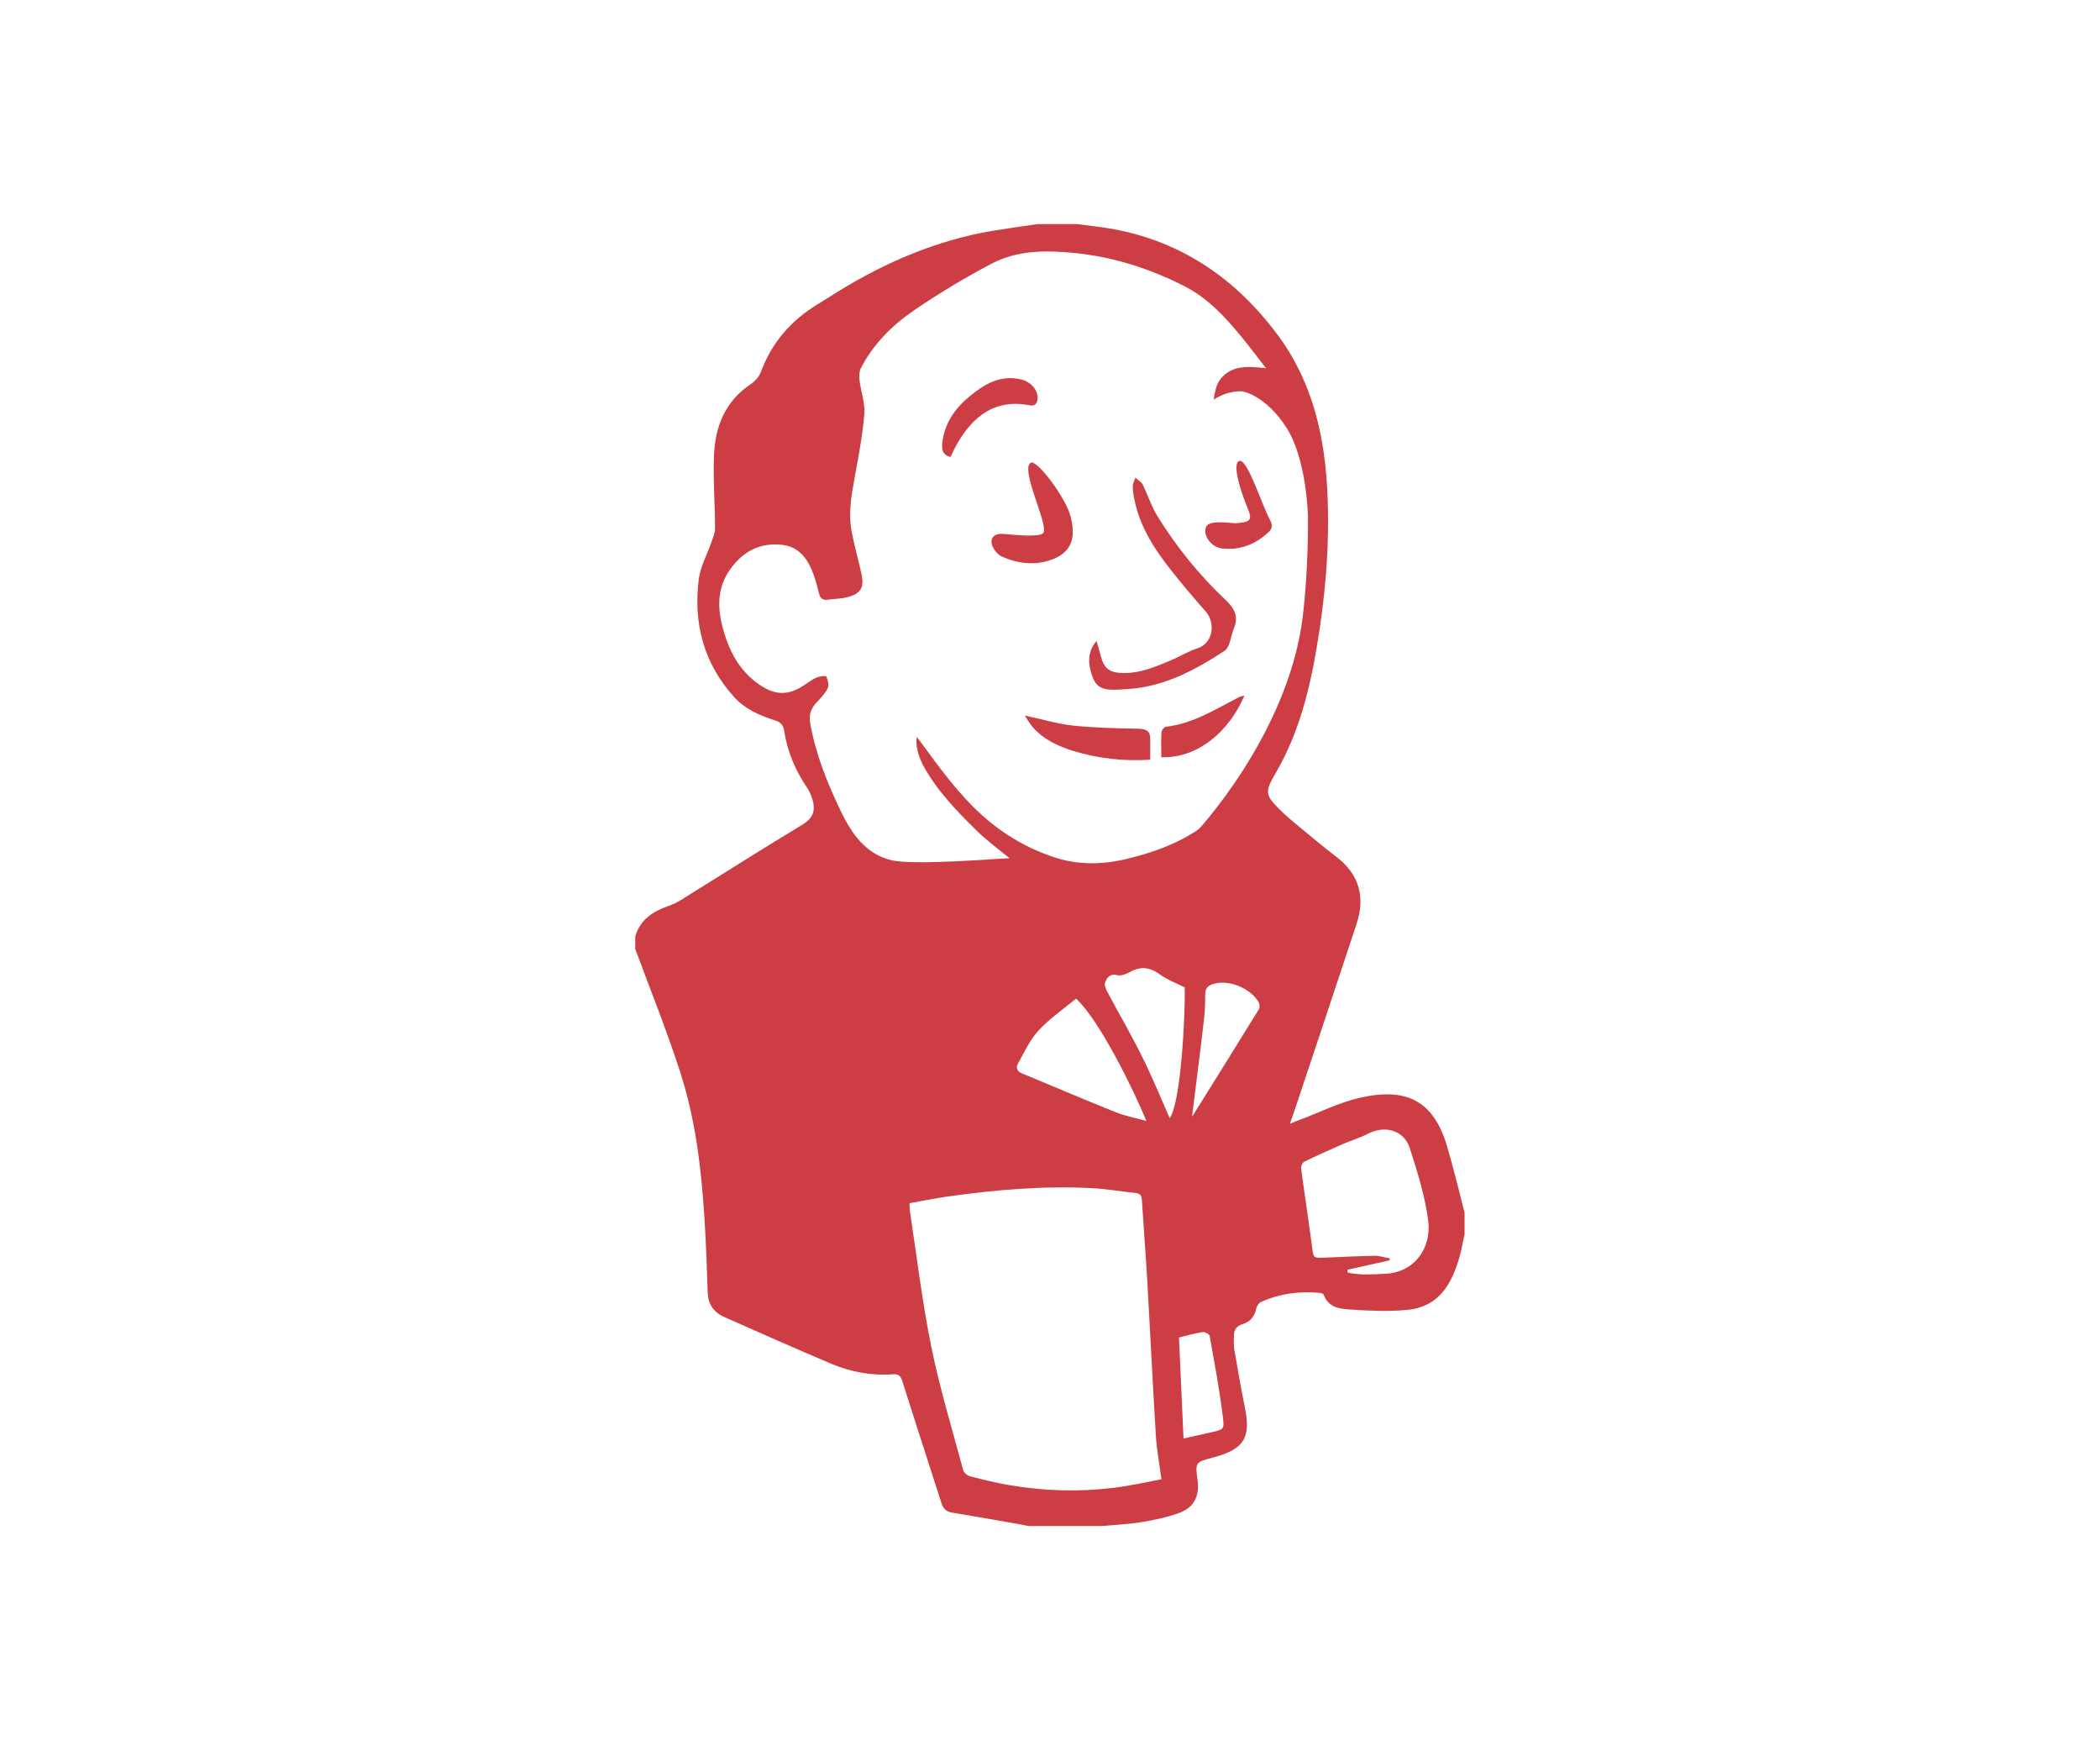
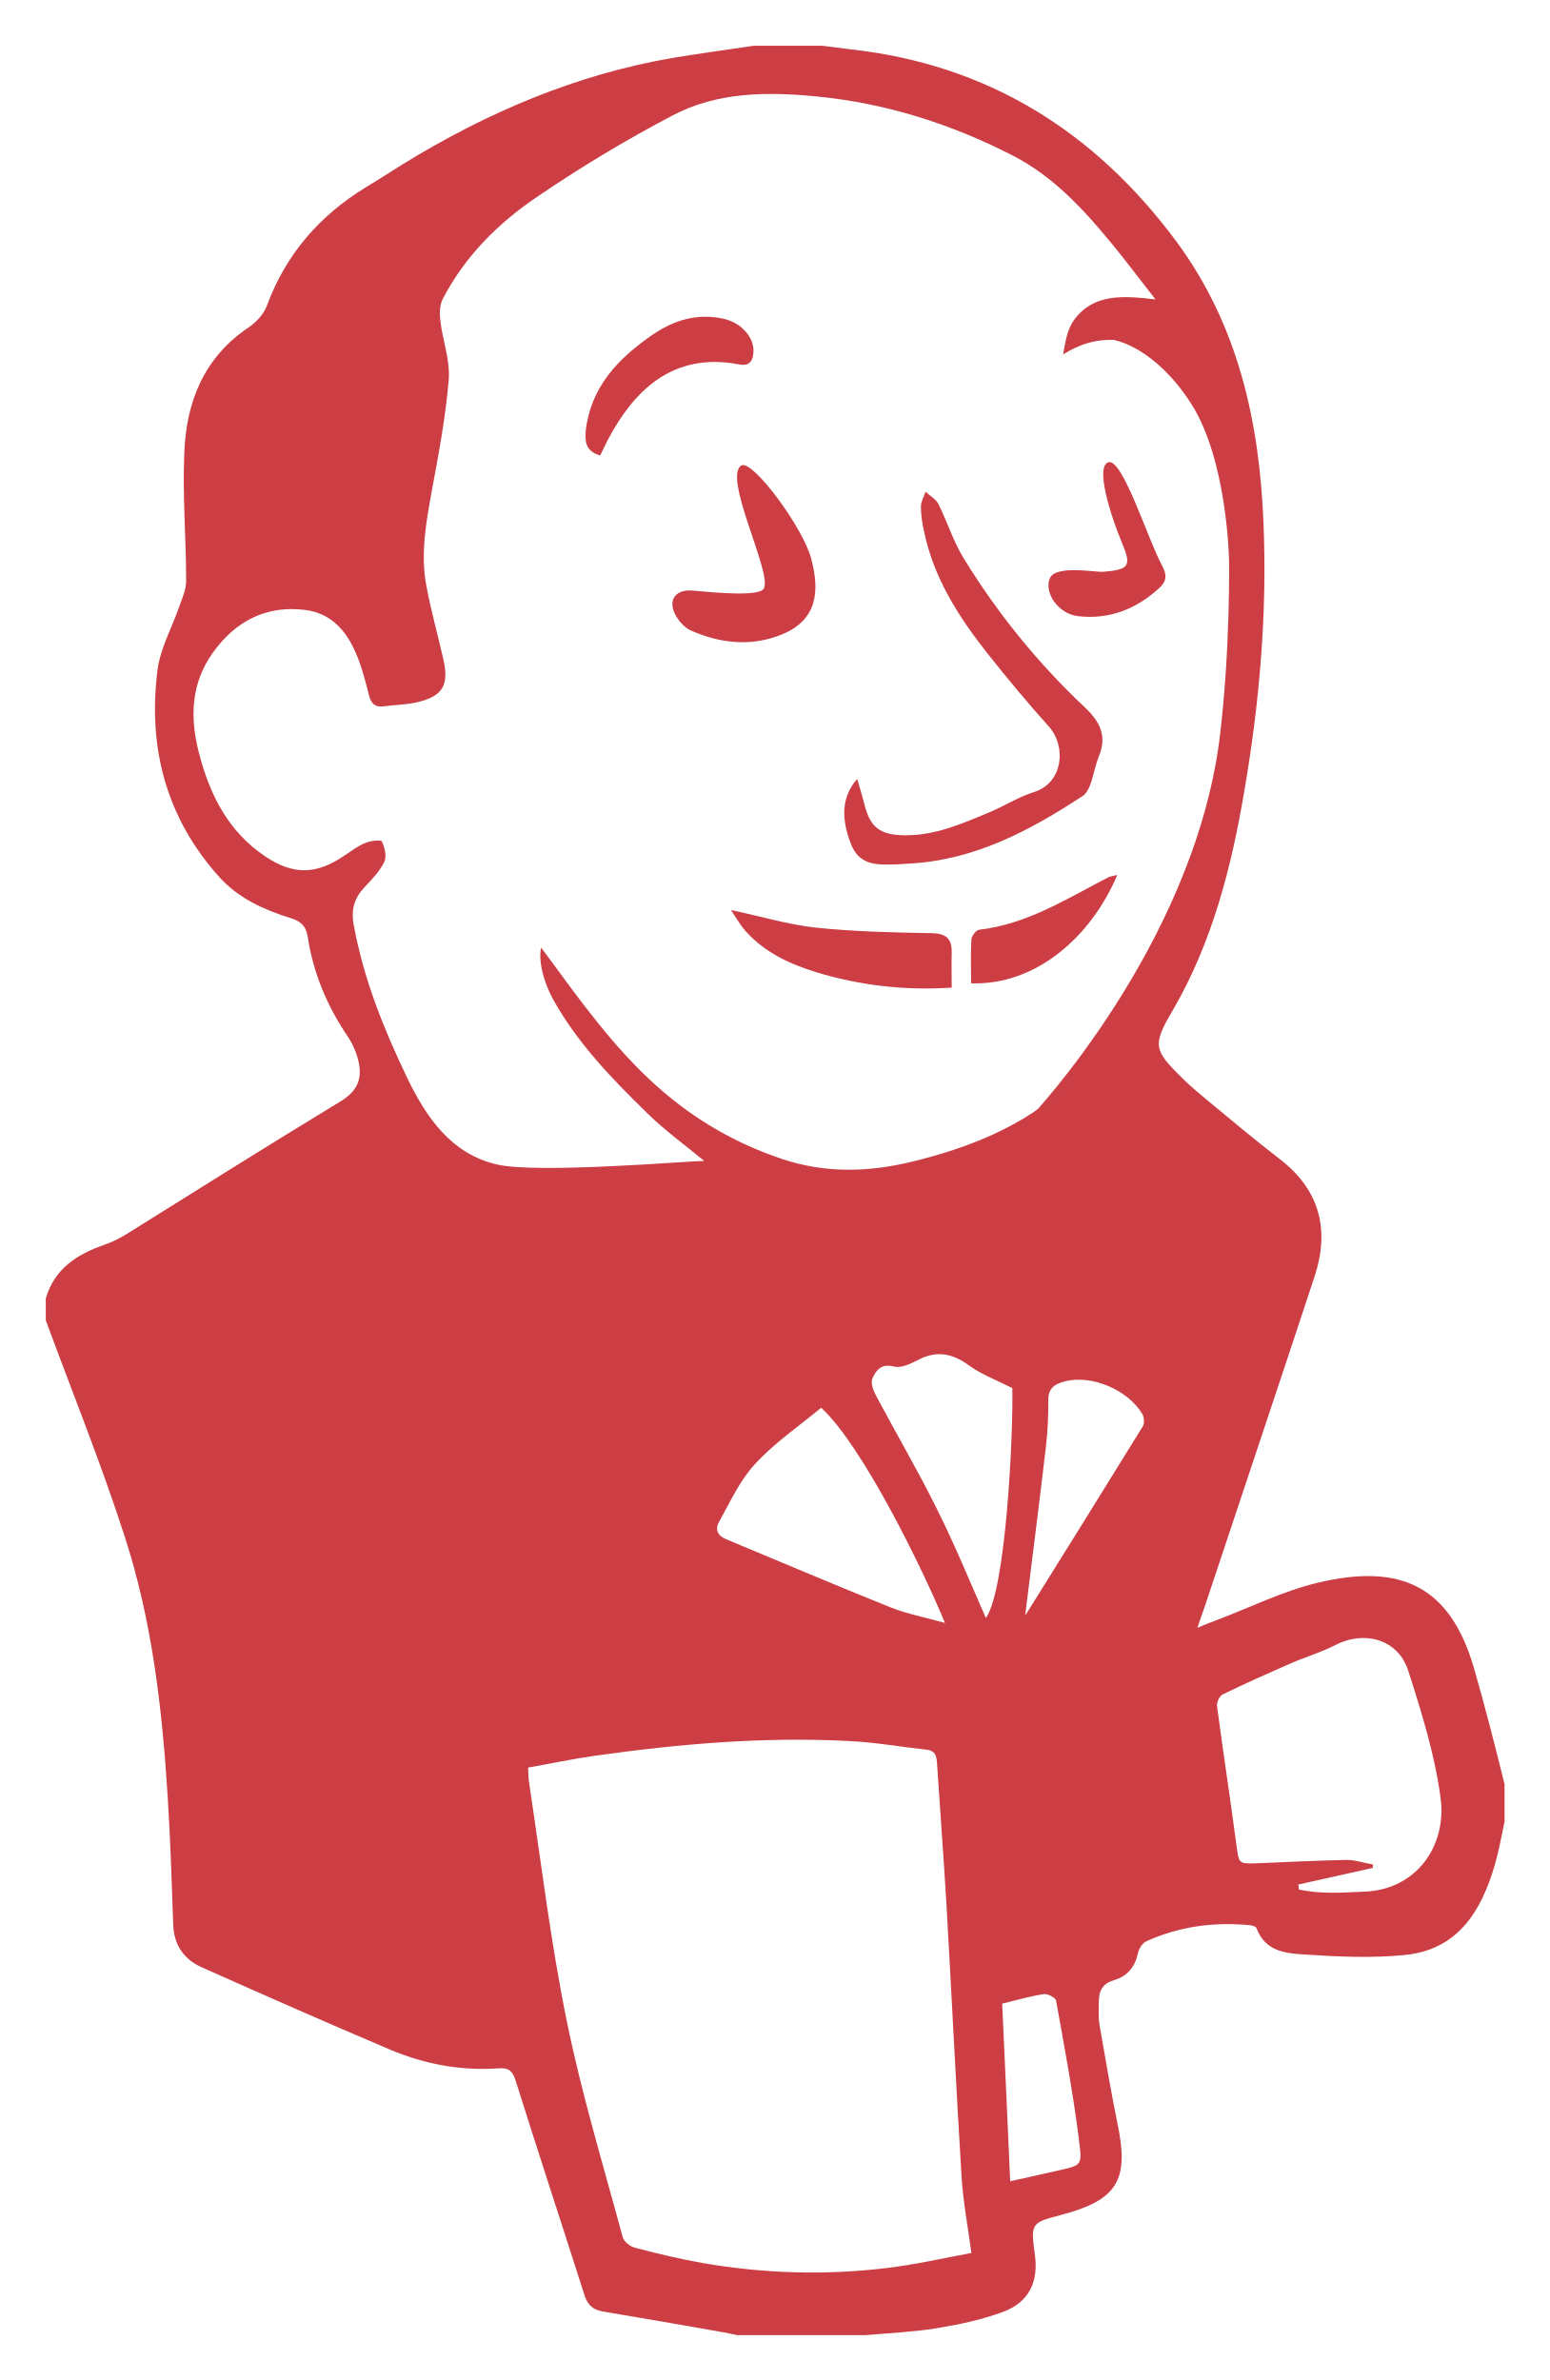
- <svg xmlns="http://www.w3.org/2000/svg" style="fill: #cc3e44;" viewBox="0 0 1200 1000">
+ <svg xmlns="http://www.w3.org/2000/svg" role="img" viewBox="348.13 113.13 503.24 773.24">
+   <style>svg {fill:#cc3e44}</style>
  <path d="M637.9 394c1.9 0 3.7-.2 5.6-.3 21.2-1.1 39.2-10.7 56.4-22 1.1-.7 1.9-2.3 2.4-3.6 1.1-3 1.6-6.2 2.8-9.2 2.7-6.6.5-11.2-4.6-16-15.2-14.3-28.3-30.5-39.2-48.2-3.4-5.5-5.4-11.9-8.3-17.8-.8-1.6-2.8-2.7-4.2-4-.5 1.6-1.5 3.2-1.5 4.8 0 2.7.4 5.4 1 8 3.1 15.1 11.2 27.8 20.6 39.7 6.4 8.1 13 16 19.9 23.7 6 6.7 4.5 18.4-4.6 21.3-5.1 1.6-9.8 4.6-14.8 6.7-8.9 3.7-17.7 7.6-27.7 7.4-7.7-.2-10.8-2.5-12.7-9.8-.7-2.8-1.5-5.5-2.4-8.5-5.1 5.8-5.3 12.8-2 21.2 2.6 6.6 7.8 6.7 13.3 6.6zm-47.5 21.7c6.2 6.9 14.2 10.6 22.9 13.3 14.2 4.3 28.7 6 44 5 0-4.2-.1-7.7 0-11.3.1-4.7-1.8-6.3-6.7-6.4-12.5-.2-25.1-.5-37.5-1.8-9.1-1-17.9-3.7-27.5-5.7 1.6 2.4 3 4.9 4.8 6.9zM573.1 305c-4.7-.4-7.7 2.2-6.1 6.7.9 2.4 3.1 5.1 5.4 6.2 9.6 4.3 19.8 5.4 29.6 1.4 11.8-4.7 12.4-14.3 9.7-24.5-2.6-10.2-18.8-32-22.6-30.5-6.4 3.3 9.4 34 7.3 39.6-.2 3.3-15.6 1.8-23.3 1.1zm-30-43.9c.9-1.9 1.7-3.5 2.5-5.1 8.3-15.7 20.9-28.6 42.5-24.5 3.5.7 4.6-1 4.8-4 .3-4.7-4-9.6-9.7-10.8-8.5-1.9-16.1.4-23.1 5.2-11.2 7.7-20.1 17-21.7 31.3-.2 3.2-.2 6.5 4.7 7.9zm123.1 154.1c-1 .1-2.4 2-2.5 3.1-.3 4.7-.1 9.4-.1 14.3 20.9.7 38.8-14.8 47.5-35.2-1.2.3-2.2.4-3 .8-13.4 6.9-26.3 15.2-41.9 17zm32-101.9c10.2 1.2 18.9-2.2 26.4-9 2.6-2.3 2.7-4.4 1-7.5-4.4-8-12.7-34.6-17.3-33.5s.8 17.8 4.2 25.9c3.3 7.8 2.6 9-6 9.7-2.4.2-15.5-2.3-17.3 2.1-2 4.5 2.6 11.5 9 12.3z" />
  <path d="M827 655.2c-7.8-26.9-23.9-34.2-50.6-27.9-11.4 2.7-22.2 8.1-33.3 12.3-1.7.6-3.4 1.3-6 2.4 1.1-3.1 1.8-5.3 2.6-7.5 11.8-35.5 23.7-70.9 35.4-106.4 5.2-15.6 1.7-28.6-11.6-38.7-7.8-6-15.3-12.3-22.9-18.6-2.9-2.4-5.8-4.8-8.4-7.4-9.4-9.2-9.7-10.8-3.1-22 12.9-22.2 19.1-46.6 23.3-71.5 4.9-28.6 7.4-57.5 6.2-86.6-1.3-33-8.2-64.5-28.3-91.7-26.4-35.6-61-57.4-105.5-62.4-3.2-.4-6.3-.8-9.5-1.2h-22.4c-8.7 1.3-17.4 2.5-26 3.9-31.6 5.4-60.6 17.8-87.8 34.5-4 2.5-8 5.1-12 7.5-15.1 9.2-26.1 21.8-32.3 38.6-1 2.7-3.4 5.3-5.9 7-14.6 9.8-20.3 24.3-20.9 40.8-.6 13.9.6 27.8.6 41.7 0 2.8-1.4 5.7-2.3 8.4-2.4 6.8-6.1 13.4-7 20.4-3.2 25.2 2.8 48.1 20.1 67.3 6.1 6.8 14.4 10.6 23.1 13.3 3.3 1 5.1 2.6 5.6 6.1 1.8 11.9 6.4 22.7 13.2 32.7 1.7 2.6 3 5.8 3.5 8.8.9 5.2-1 8.9-6.1 12-23.3 14.1-46.4 28.7-69.5 43.1-2.3 1.4-4.7 2.6-7.3 3.5-8.9 3.1-16.1 7.8-18.9 17.4v7.1c8.6 23.3 17.9 46.3 25.5 69.8 9 27.5 12.3 56.1 14.1 84.9.9 13.9 1.3 27.7 1.8 41.6.2 6.7 3.6 11.4 9.3 13.9 20.4 9.1 40.8 18.1 61.3 26.8 11.2 4.7 23 6.9 35.2 6 3.4-.2 4.5 1 5.5 4.2 7.3 23.2 14.9 46.3 22.3 69.5 1 3.1 2.6 4.7 5.9 5.3 13.2 2.2 26.3 4.5 39.4 6.8 1.5.3 2.9.6 4.4.9h41.7c7.6-.7 15.2-1 22.7-2.2 7.4-1.2 15-2.8 22-5.4 8.2-3.1 11.5-9.6 10.2-18.7-1.4-10.2-1.1-10.2 8.7-12.8 18.1-4.8 22-11.3 18.2-29.4-2.2-10.8-4-21.6-5.9-32.4-.4-2.5-.2-5.1-.2-7.6 0-3.6 1.4-5.8 5.1-6.9 4.1-1.2 6.7-4.3 7.6-8.7.3-1.4 1.4-3.2 2.6-3.8 10.7-4.9 22-6.4 33.7-5.3.8.1 2 .4 2.2.9 2.9 8.1 10.3 8.3 16.8 8.7 10.4.7 21 1.1 31.3.1 17.5-1.7 25-14.4 29.4-29.5 1.3-4.5 2.1-9.2 3.1-13.8v-12.2c-3.1-12.5-6.3-25.1-9.9-37.6zM480.5 463.5c-7.7-16-14.3-32.4-17.5-50.1-.9-5.1.4-8.8 3.9-12.4 2.3-2.4 4.7-5 6.1-7.9.8-1.8.1-4.6-.8-6.6-.3-.6-3.7-.2-5.4.5-2.3.9-4.4 2.5-6.5 3.9-9.2 6.4-16.8 6.7-26.1.4-11.9-8-17.9-19.9-21.4-33.4-3-11.5-2.7-22.6 4.4-32.6 7.3-10.3 17.3-15.6 30.1-14 8.2 1 13.2 6.6 16.3 13.7 2 4.5 3.2 9.3 4.4 14 .7 2.8 2 4 4.9 3.6 3.7-.5 7.5-.5 11.1-1.4 8-2 10-5.5 8.2-13.7-1.8-7.9-4-15.8-5.5-23.7-2.1-10.7-.1-21.2 1.8-31.7 2.2-11.8 4.4-23.6 5.4-35.6.5-6.2-1.9-12.6-2.7-18.9-.3-2.4-.3-5.4.8-7.4 7.1-13.7 17.8-24.4 30.3-32.9 14.2-9.7 29-18.6 44.2-26.6 14.7-7.8 31.1-7.8 47.3-6.2 22.2 2.2 43.3 8.9 63.2 19.1 13.3 6.8 23.1 17.5 32.4 28.8 4.6 5.6 8.9 11.4 14.1 18-10.4-1.2-20-2-26.4 6.6-2.2 3-2.9 7.1-3.6 11.3 10-6.4 19.8-5.9 29.5-1.1 9.3 4.5 16.6 11.2 20 21.2 1.9 5.7 3.5 11.8 4 17.8 2.4 24.7 3.9 49.4 1.4 74.1-3.4 32.4-11 63.8-28.4 91.8-7.5 12.1-15.4 24.7-25.7 34.2-13.8 12.8-31.5 19.8-50.1 24.3-14.1 3.4-27.9 3.7-41.6-.8-15.2-5-28.9-12.9-41-23.7-14.1-12.6-25-27.9-36.1-43-.5-.7-1-1.3-1.6-2.1-.9 4.5.8 11.1 3.9 16.8 7.9 14.2 19.1 25.8 30.6 37 5.5 5.4 11.8 10 18.5 15.5-4.7 0-54.8 4.3-67.6 1.1-14.6-3.5-22.6-15.1-28.8-27.9zm134.4 107c13.5 12.4 33.1 52.6 40.2 69.9-6.4-1.8-12.3-2.9-17.8-5.1-17.9-7.2-35.5-14.7-53.3-22.1-2.9-1.2-3.6-3.3-2.3-5.6 3.6-6.4 6.7-13.4 11.6-18.7 6.3-6.9 14.2-12.3 21.6-18.4zm37.7 33.1c-6.1-12.4-13.1-24.3-19.6-36.5-1-1.8-2.1-4.4-1.5-6 1.1-2.6 2.8-5.1 7-4 2.2.6 5.3-.8 7.6-2 6.1-3.3 11.3-2.4 16.9 1.7 4 2.9 8.8 4.7 14 7.3.3 15.7-2.1 65.6-8.6 74.7-5.3-12.1-10.1-23.8-15.8-35.2zM636.1 850c-19.9 2.4-39.8 1.8-59.5-1.6-7.5-1.3-14.9-3.1-22.2-5-1.6-.4-3.6-2-4-3.5-6.3-23.4-13.4-46.7-18.2-70.4-5.2-25.5-8.3-51.5-12.2-77.3-.2-1.3-.2-2.7-.3-4.8 7.4-1.3 14.4-2.8 21.4-3.8 27.6-3.9 55.3-6.3 83.2-4.8 8.3.4 16.6 1.9 24.9 2.8 2.7.3 3.1 1.9 3.3 4 1 15.5 2.2 30.9 3.1 46.4 1.7 29.4 3.1 58.9 4.9 88.3.5 8 2 15.9 3.2 24.8-9.2 1.7-18.3 3.8-27.6 4.9zm55.4-31.6c-4.7 1.1-9.5 2.1-15.2 3.4-.9-19.8-1.7-38.6-2.6-57.7 5.3-1.3 9.4-2.5 13.5-3.1 1.3-.2 3.9 1.2 4 2.1 2.7 14.9 5.5 29.9 7.4 44.9 1.1 8.9 1.2 8.5-7.1 10.4zm-10-180.9c-.1.2-.6.3-.3.2 2.2-18 4.6-36.3 6.7-54.5.6-5 .8-10.1.8-15.2-.1-4 2.3-5.3 5.4-6.1 8.7-2.2 20.5 2.8 25.1 10.6.6 1 .8 3 .2 4-12.6 20.4-25.2 40.7-37.9 61zm110 90.2c-7.2.3-14.3.9-21.4-.7-.1-.5-.1-1.1-.2-1.6 8.1-1.8 16.1-3.6 24.2-5.4 0-.4 0-.7.1-1.1-2.9-.5-5.8-1.5-8.6-1.5-9.8.2-19.5.7-29.3 1.1-5.9.2-5.7 0-6.5-5.9-2-15.1-4.3-30.1-6.3-45.1-.2-1.2.8-3.4 1.9-3.9 7.2-3.5 14.6-6.8 21.9-10 4.8-2.1 10-3.6 14.6-6 9.5-4.9 20.4-1.9 23.7 8.3 4.4 13.7 8.8 27.8 10.6 42 1.7 15.2-8 29.1-24.7 29.8z" />
  <path d="M710.4 223.7s12.9 2.2 24.7 20.6 12.3 50.9 12.3 50.9.5 28.9-3.1 58.1c-8.7 67.3-61.4 122.8-61.4 122.8l35.7-29.9 25.7-51.3 9.2-60.6v-60.6l-8.4-50.2-32-7.8-2.7 8z" />
</svg>
